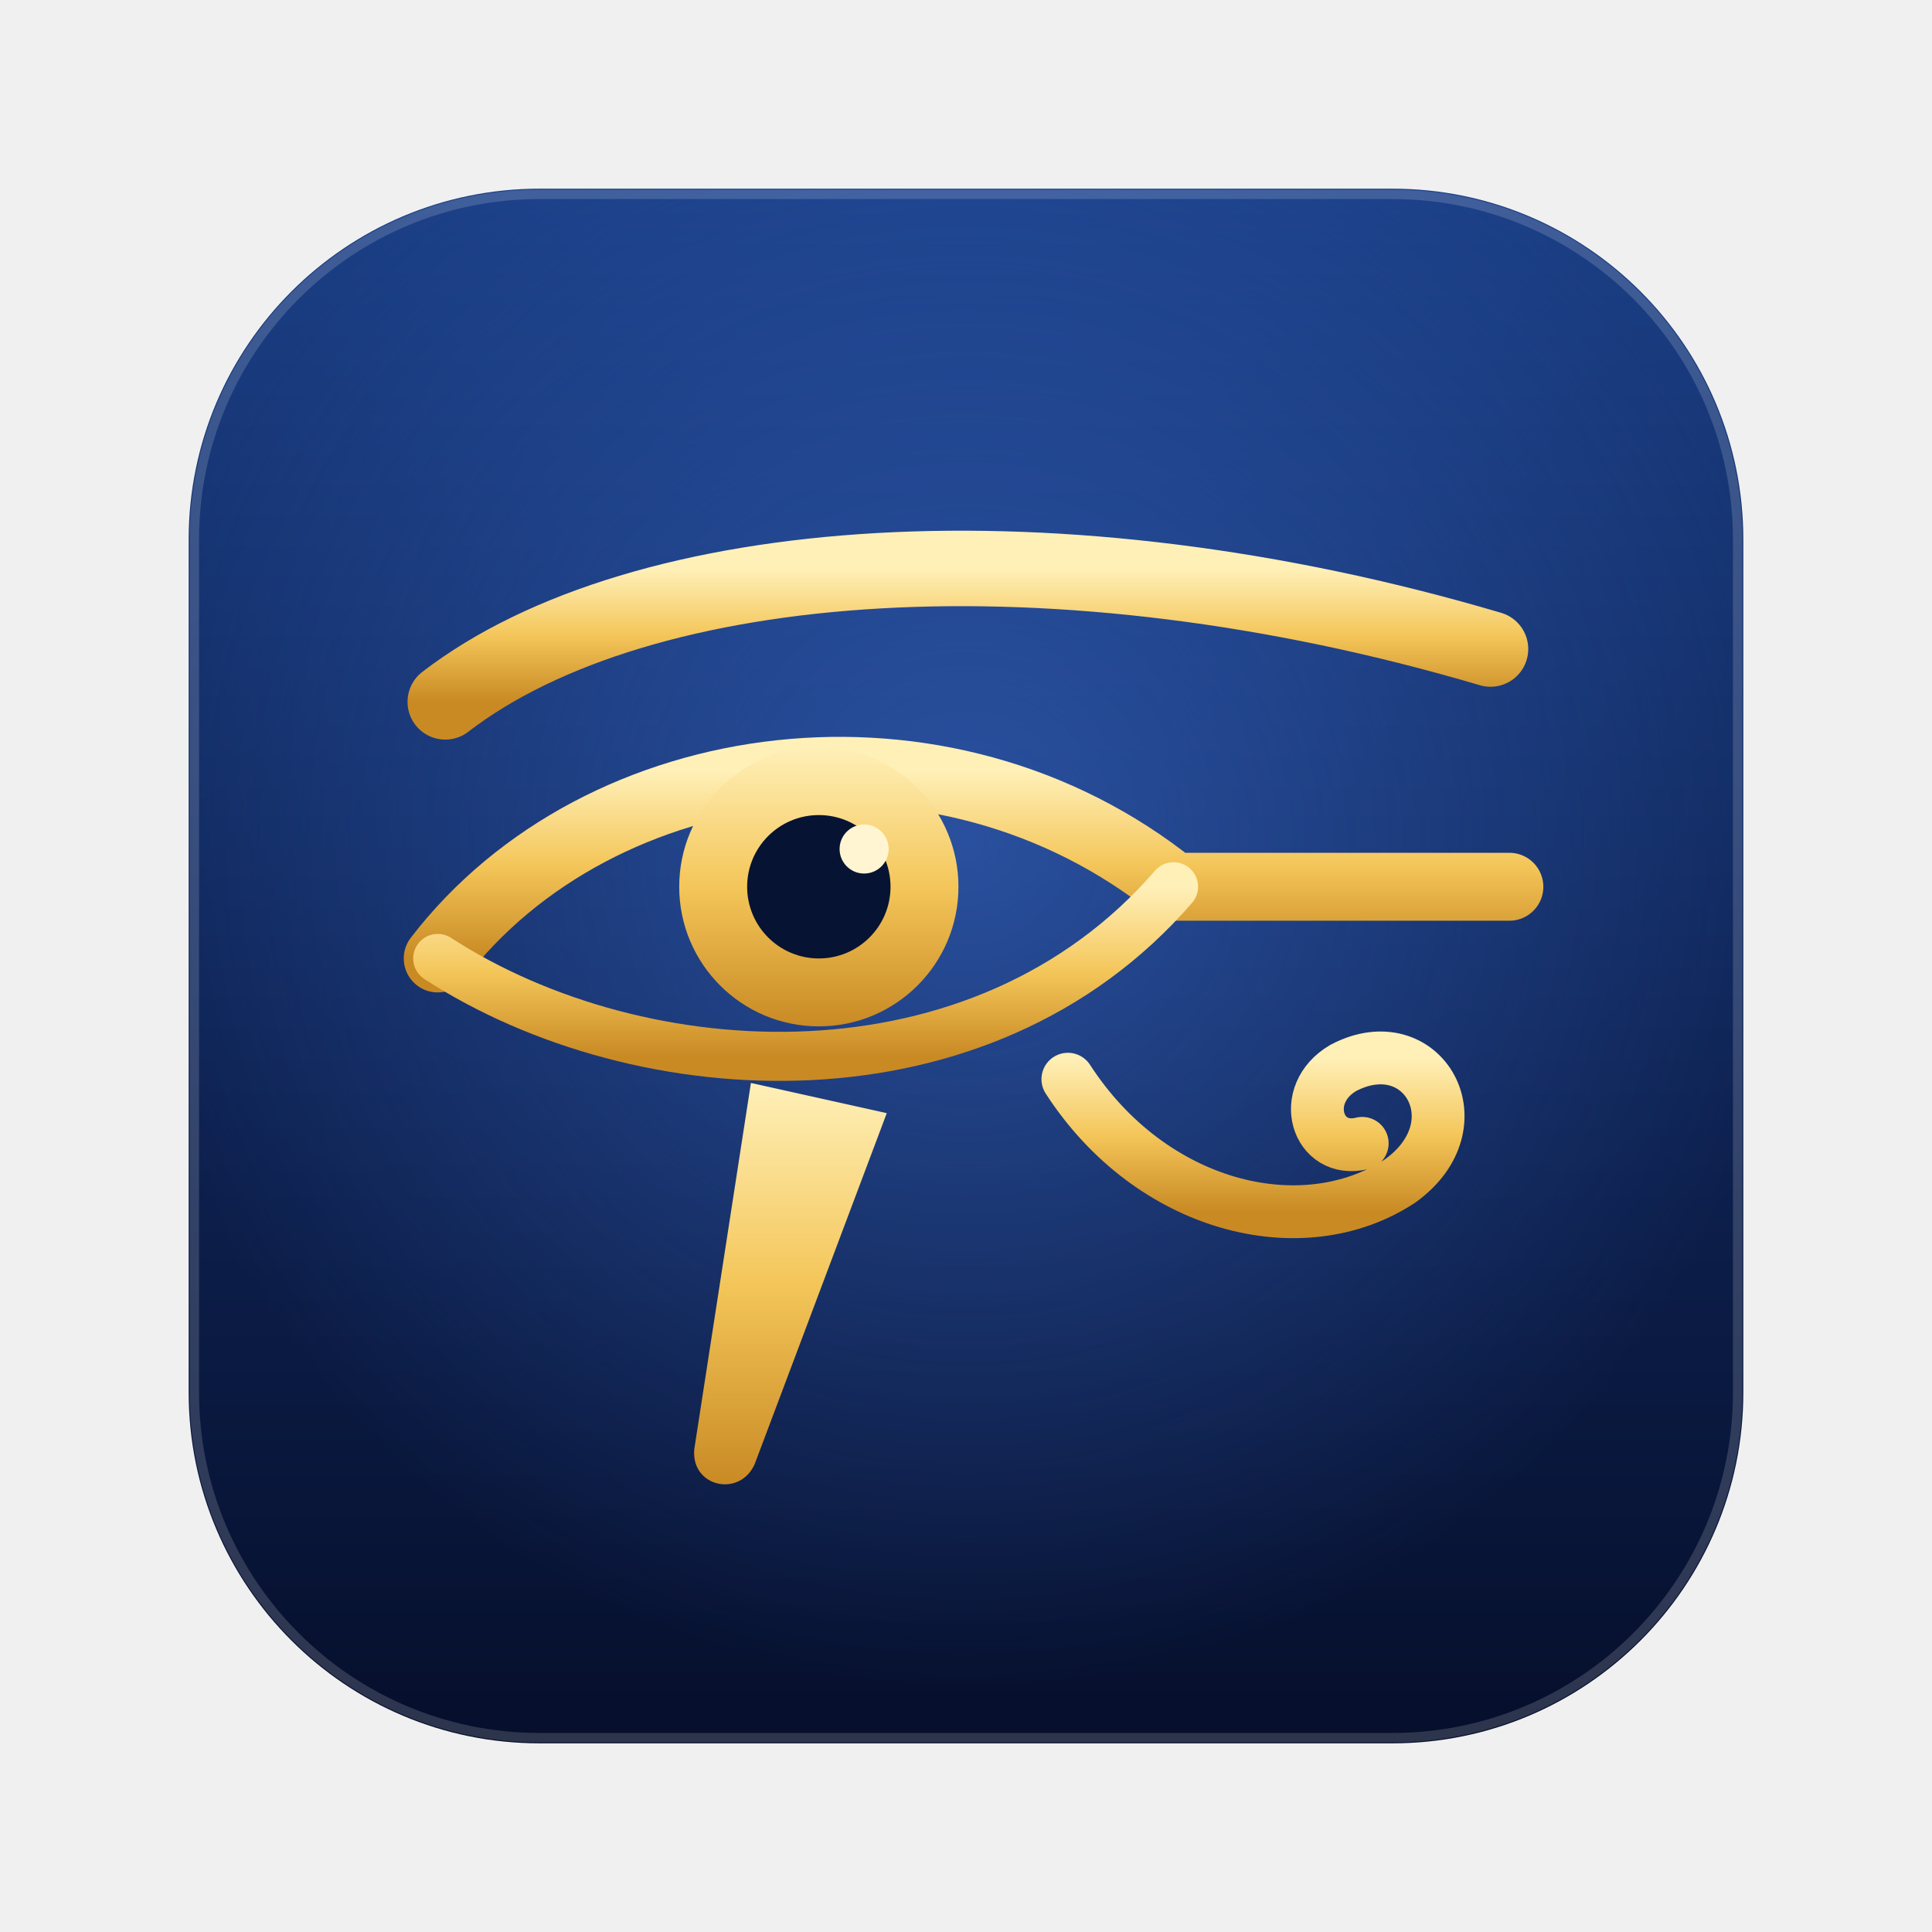
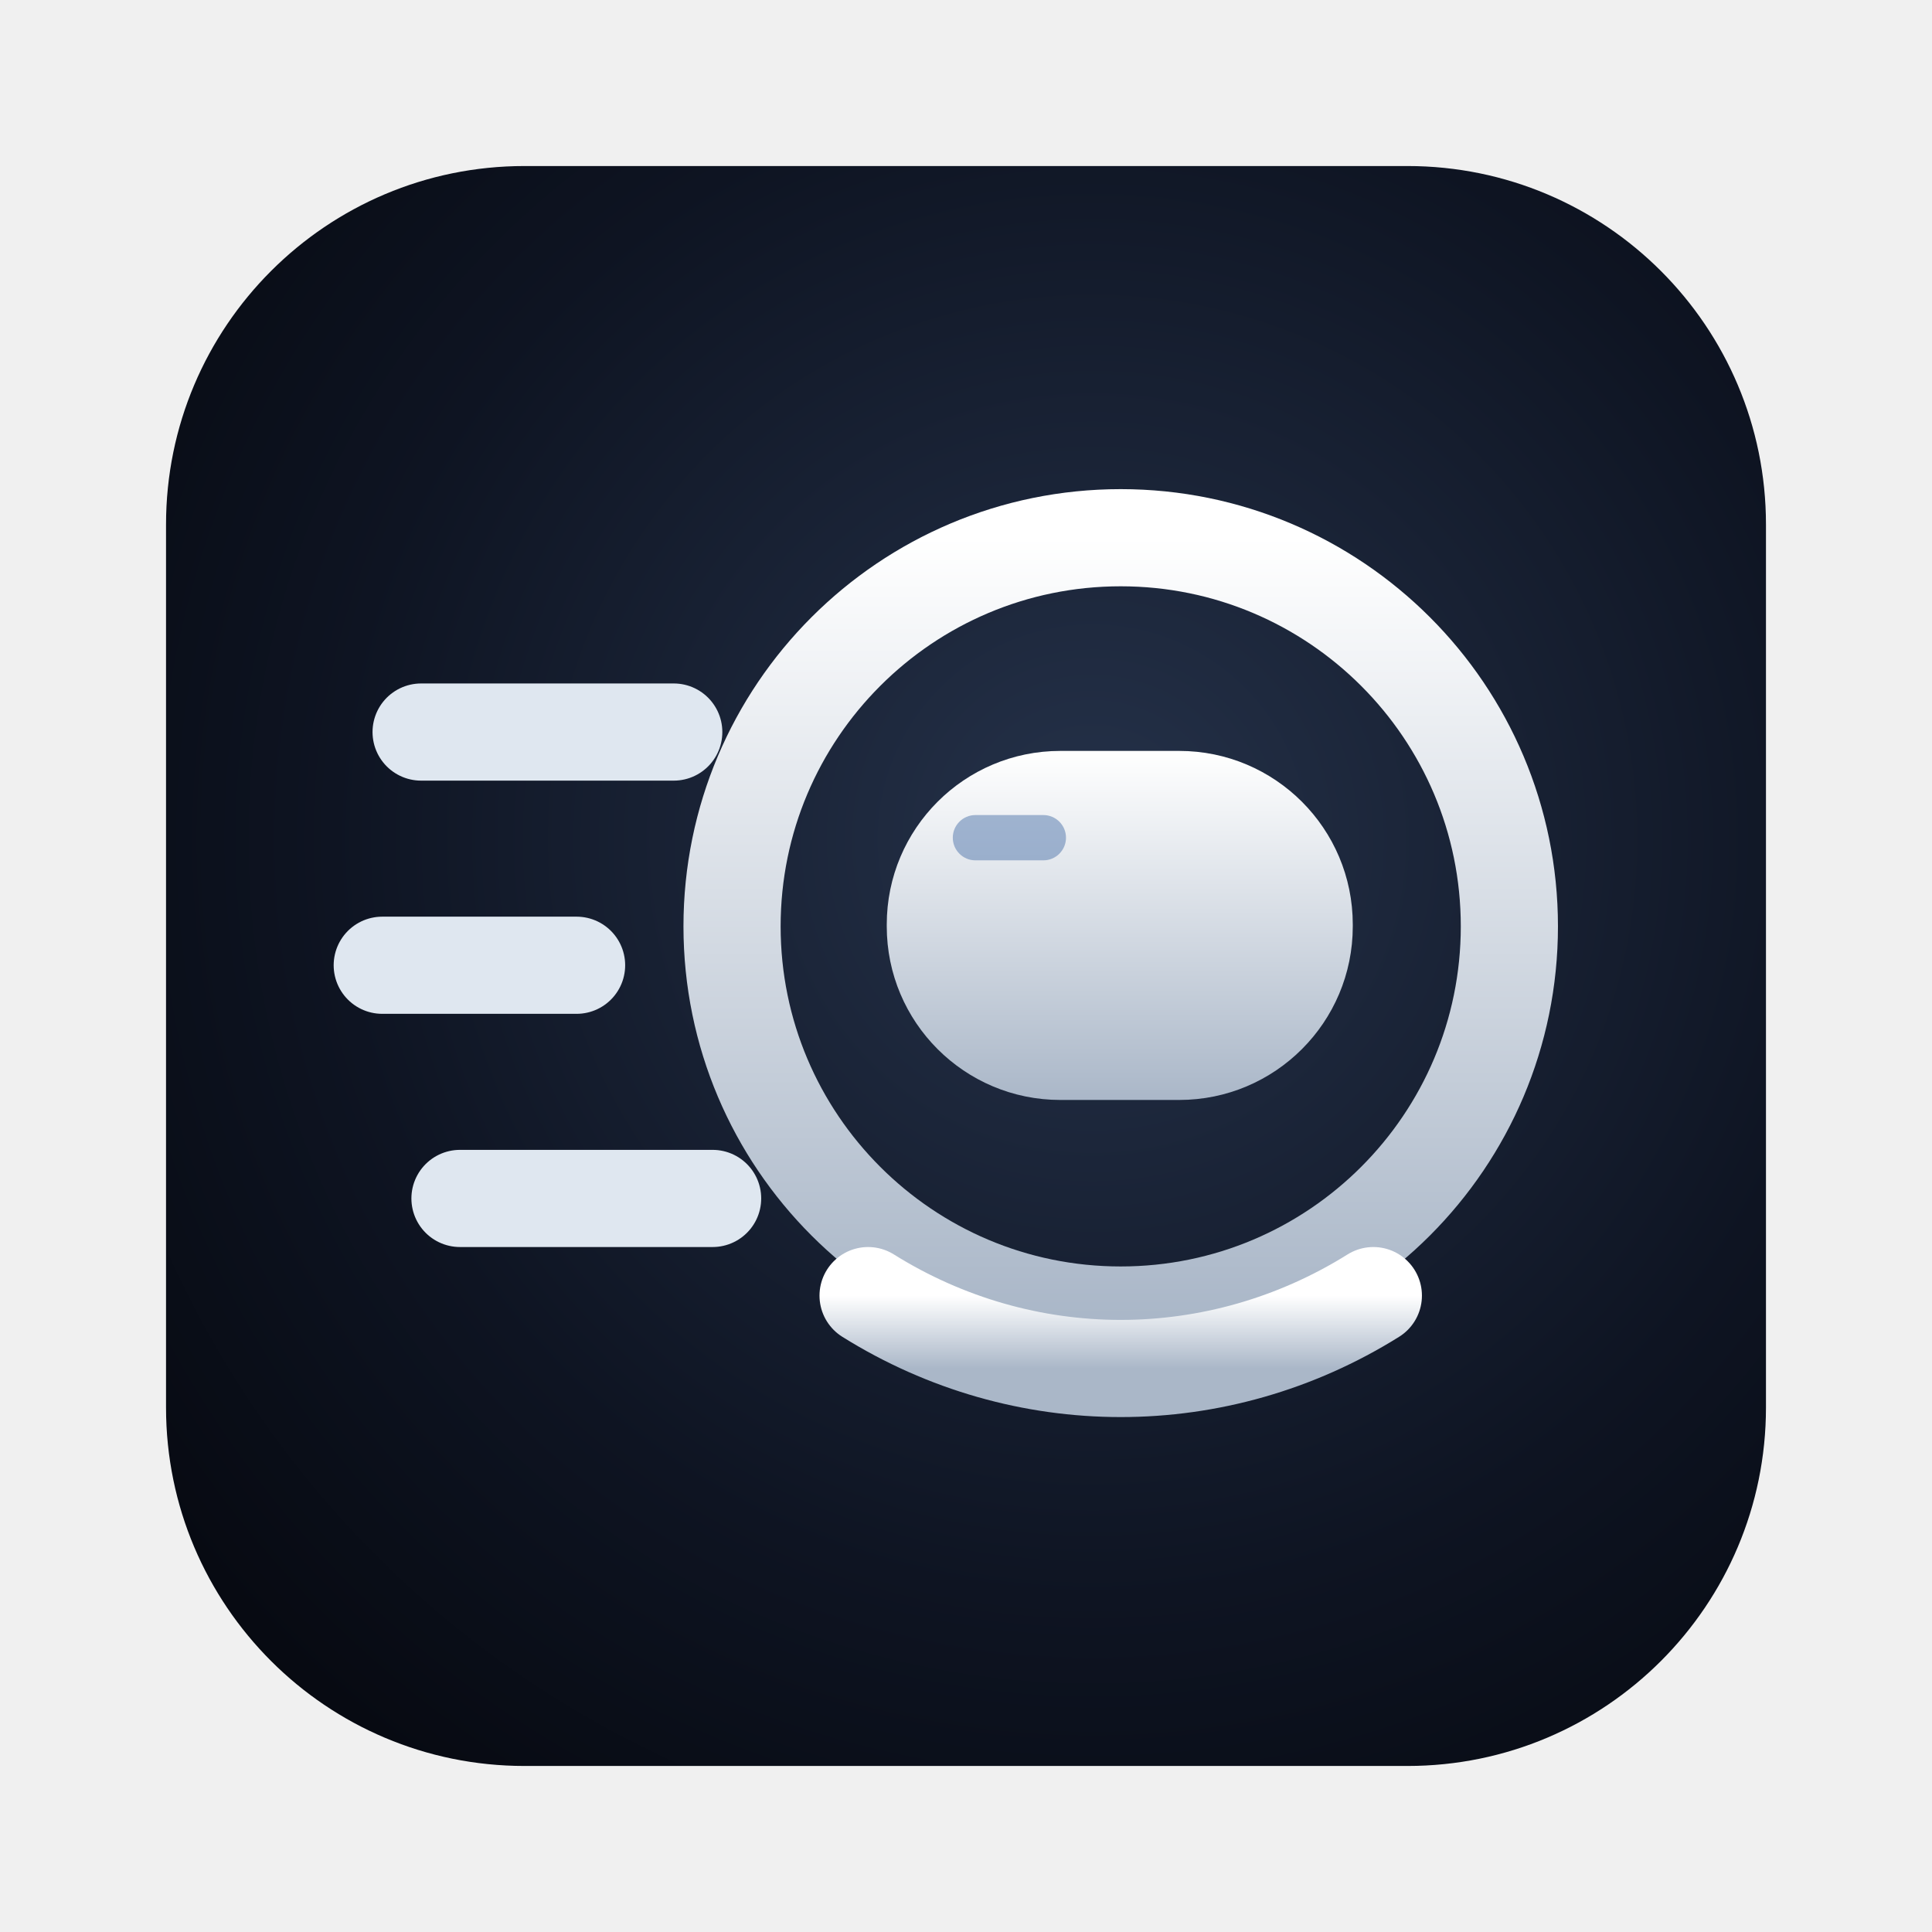
- <svg xmlns="http://www.w3.org/2000/svg" viewBox="0 0 1024 1024" width="1024" height="1024">
+ <svg xmlns="http://www.w3.org/2000/svg" viewBox="0 0 1024 1024">
  <defs>
-     <linearGradient id="lapis" x1="0" y1="0" x2="0" y2="1">
-       <stop offset="0" stop-color="#1b3f86" />
-       <stop offset="0.55" stop-color="#0e2354" />
-       <stop offset="1" stop-color="#060f2c" />
+     <radialGradient id="space" cx="58%" cy="42%" r="80%">
+       <stop offset="0" stop-color="#25324a" />
+       <stop offset="0.6" stop-color="#0e1422" />
+       <stop offset="1" stop-color="#05070d" />
+     </radialGradient>
+     <linearGradient id="plat" x1="0" y1="0" x2="0" y2="1">
+       <stop offset="0" stop-color="#ffffff" />
+       <stop offset="1" stop-color="#aab7c8" />
    </linearGradient>
-     <linearGradient id="gold" x1="0" y1="0" x2="0" y2="1">
-       <stop offset="0" stop-color="#fff0b8" />
-       <stop offset="0.5" stop-color="#f4c65a" />
-       <stop offset="1" stop-color="#c98a24" />
-     </linearGradient>
-     <radialGradient id="glow" cx="0.5" cy="0.42" r="0.55">
-       <stop offset="0" stop-color="#3d6fd1" stop-opacity="0.55" />
-       <stop offset="1" stop-color="#3d6fd1" stop-opacity="0" />
-     </radialGradient>
  </defs>
-   <rect x="100" y="100" width="824" height="824" rx="186" fill="url(#lapis)" />
-   <rect x="100" y="100" width="824" height="824" rx="186" fill="url(#glow)" />
-   <rect x="103" y="103" width="818" height="818" rx="183" fill="none" stroke="#fff" stroke-opacity="0.16" stroke-width="5" />
-   <g fill="none" stroke="url(#gold)" stroke-linecap="round" stroke-linejoin="round">
-     <path d="M236 372 C 340 292, 560 276, 790 344" stroke-width="40" />
-     <path d="M232 508 C 318 396, 500 372, 622 470 L 800 470" stroke-width="36" />
-     <path d="M232 508 C 340 578, 520 588, 622 470" stroke-width="26" />
-     <path d="M566 572 C 610 640, 690 660, 742 626 C 784 596, 754 544, 712 566 C 688 580, 698 612, 722 606" stroke-width="28" />
+   <rect x="88" y="88" width="848" height="848" rx="190" fill="url(#space)" />
+   <g transform="translate(182 182) scale(10.300)" fill="none" stroke="url(#plat)" stroke-linecap="round" stroke-width="5">
+     <circle cx="40" cy="30" r="20" />
+     <path d="M27 49c8 5 18 5 26 0" />
  </g>
-   <path d="M398 574 L 470 590 L 400 776 C 392 794, 366 788, 368 768 Z" fill="url(#gold)" />
-   <circle cx="434" cy="470" r="74" fill="url(#gold)" />
-   <circle cx="434" cy="470" r="38" fill="#071332" />
-   <circle cx="458" cy="450" r="13" fill="#fff5d2" />
+   <g transform="translate(182 182) scale(10.300)" fill="none" stroke="#dfe7f0" stroke-linecap="round" stroke-width="5">
+     <path d="M4 20h13M2 32h10M6 44h13" />
+   </g>
+   <rect x="470" y="398" width="247" height="185" rx="92" fill="url(#plat)" />
+   <rect x="505" y="432" width="60" height="24" rx="12" fill="#5d7fb0" opacity="0.55" />
</svg>
